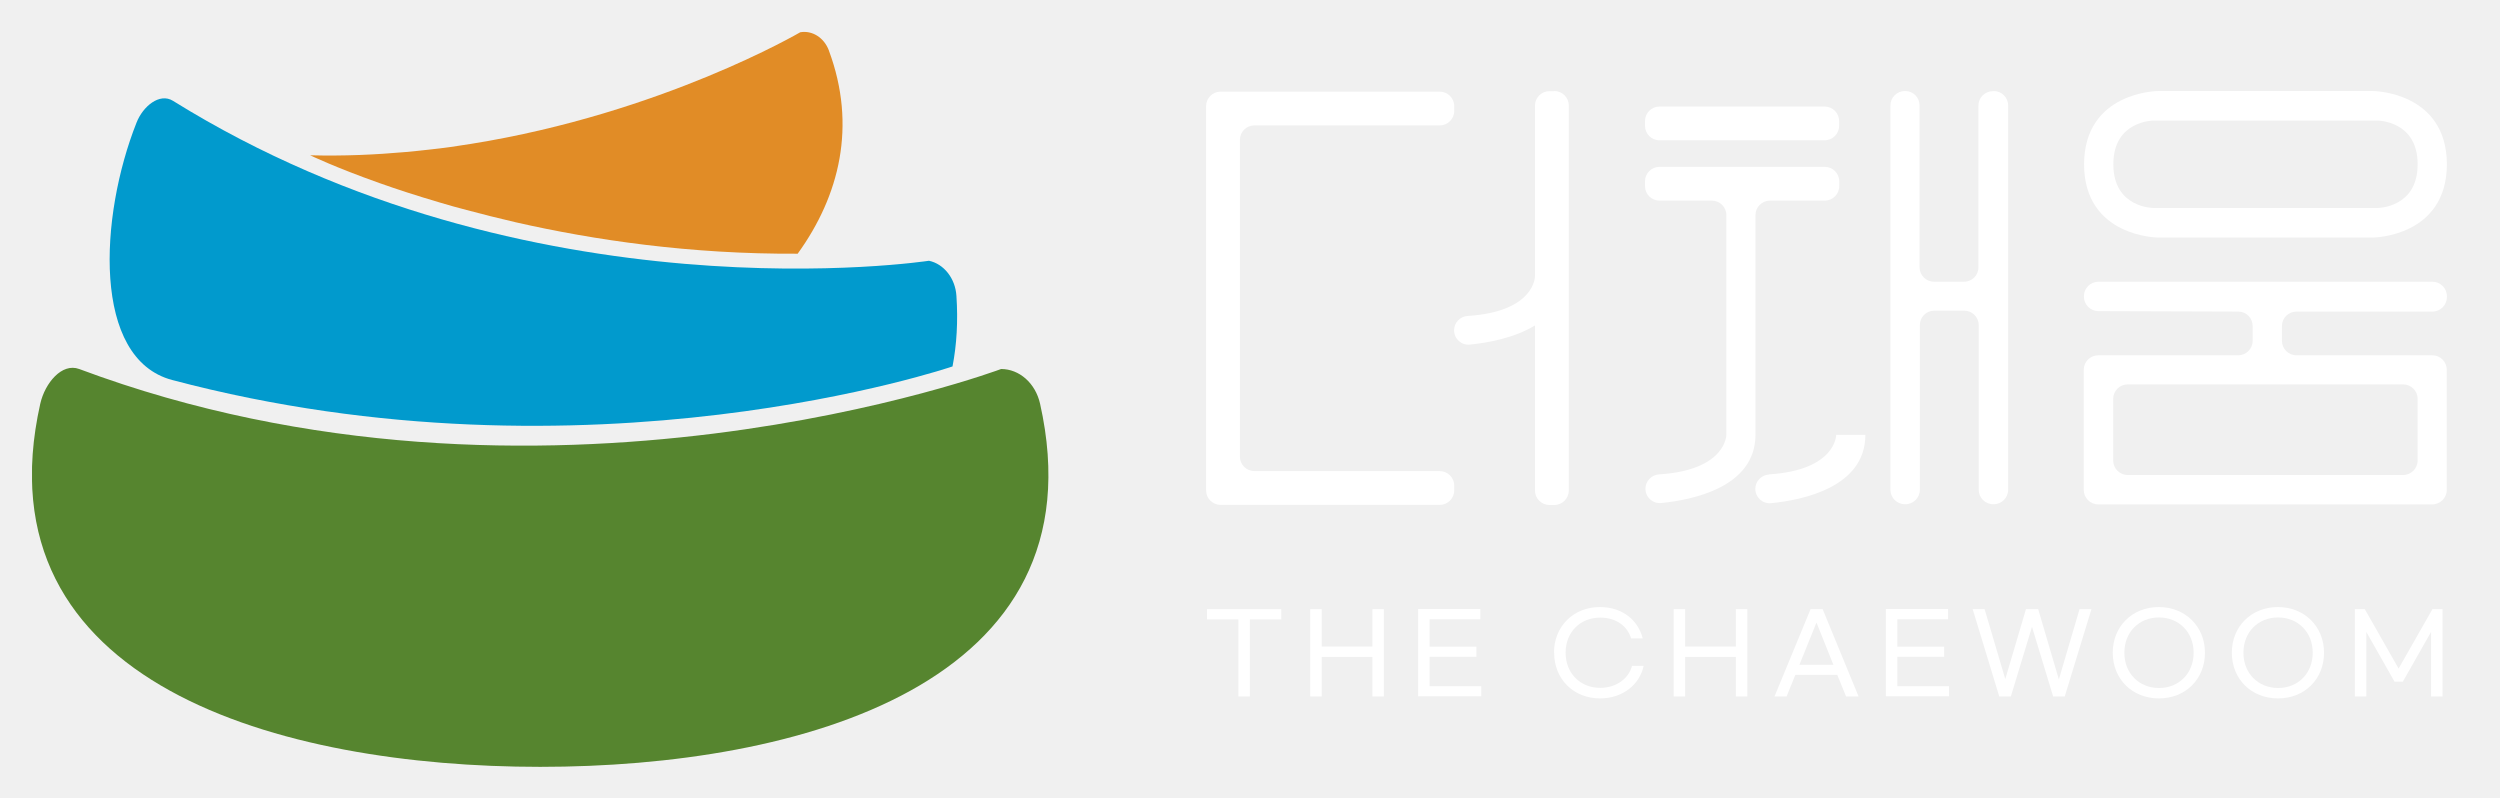
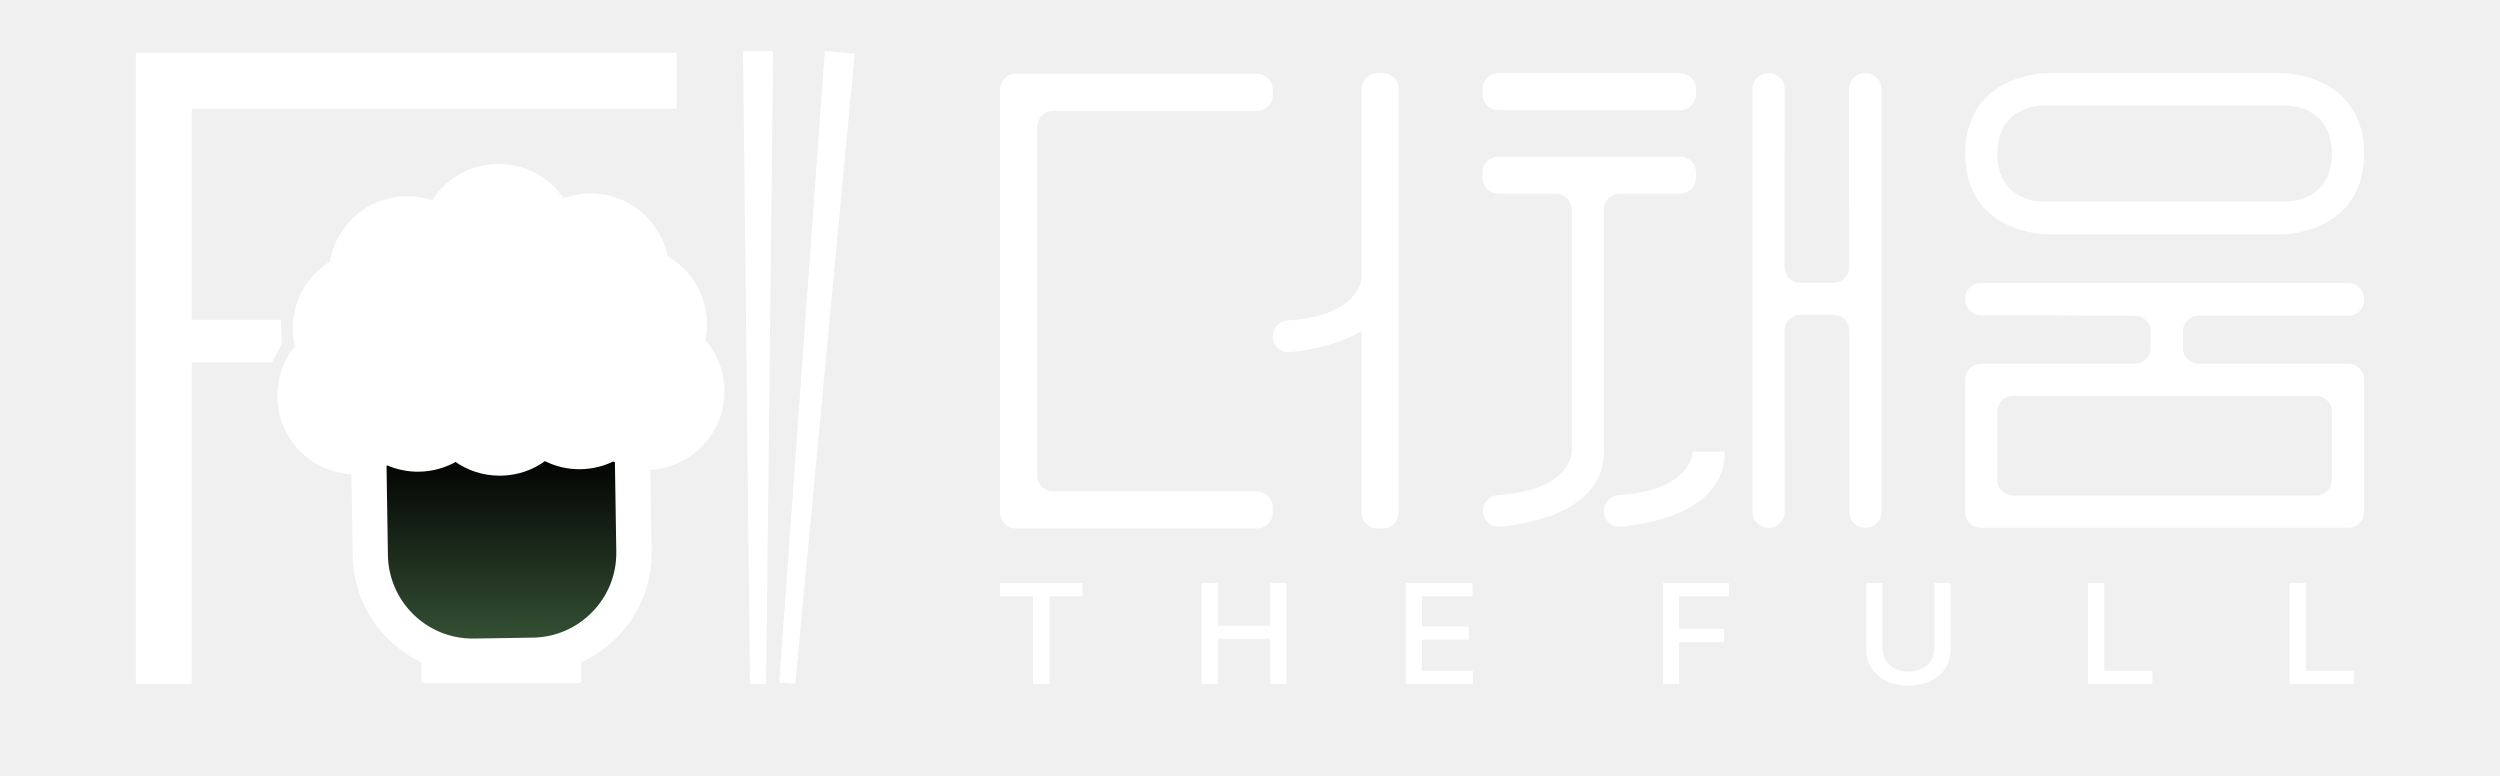
- <svg xmlns="http://www.w3.org/2000/svg" width="235" height="75">
+ <svg xmlns="http://www.w3.org/2000/svg" id="_레이어_1" data-name="레이어 1" viewBox="0 0 1436.09 445.5">
+   <defs>
+     <style>
+       .cls-1, .cls-2 {
+         fill: #fff;
+       }
+ 
+       .cls-2 {
+         stroke: #fff;
+         stroke-miterlimit: 10;
+         stroke-width: 3px;
+       }
+ 
+       .cls-3 {
+         fill: url(#_무제_그라디언트_14);
+       }
+     </style>
+     <linearGradient id="_무제_그라디언트_14" data-name="무제 그라디언트 14" x1="288.01" y1="259.91" x2="288.01" y2="382.99" gradientUnits="userSpaceOnUse">
+       <stop offset="0" stop-color="#000" />
+       <stop offset="1" stop-color="#3b5b3b" />
+     </linearGradient>
+   </defs>
  <g>
-     <g stroke="none" id="svg_2">
-       <g stroke="none" clip-path="url(#svg_1)" id="svg_3">
-         <path stroke="none" fill="#FFFFFF" d="m117.487,58.225l0,7.241l-1.078,0l0,-7.241l-2.951,0l0,-0.964l6.98,0l0,0.964l-2.951,0l-0,0z" id="svg_4" />
-         <path stroke="none" fill="#FFFFFF" d="m130.086,57.261l0,8.205l-1.079,0l0,-3.712l-4.767,0l0,3.712l-1.078,0l0,-8.205l1.078,0l0,3.514l4.767,0l0,-3.514l1.079,0z" id="svg_5" />
-         <path stroke="none" fill="#FFFFFF" d="m139.151,57.261l0,0.949l-4.767,0l0,2.579l4.398,0l0,0.949l-4.398,0l0,2.763l4.852,0l0,0.95l-5.93,0l0,-8.205l5.845,0l0,0.014l-0,-0z" id="svg_6" />
-         <path stroke="none" fill="#FFFFFF" d="m146.075,61.357c0,-2.48 1.83,-4.294 4.313,-4.294c2.128,0 3.589,1.233 4.029,2.948l-1.092,0c-0.355,-1.162 -1.405,-1.956 -2.909,-1.956c-1.887,0 -3.249,1.375 -3.249,3.302c0,1.927 1.376,3.302 3.249,3.302c1.547,0 2.696,-0.907 2.994,-2.069l1.092,0c-0.355,1.715 -1.929,3.061 -4.1,3.061c-2.483,0 -4.313,-1.814 -4.313,-4.294l-0.014,0l0,0z" id="svg_7" />
-         <path stroke="none" fill="#FFFFFF" d="m164.249,57.261l0,8.205l-1.078,0l0,-3.712l-4.767,0l0,3.712l-1.078,0l0,-8.205l1.078,0l0,3.514l4.767,0l0,-3.514l1.078,0z" id="svg_8" />
-         <path stroke="none" fill="#FFFFFF" d="m172.72,63.44l-3.958,0l-0.823,2.026l-1.135,0l3.39,-8.205l1.135,0l3.377,8.205l-1.177,0l-0.823,-2.026l0.014,0l-0,0zm-0.383,-0.95l-1.589,-3.968l-1.603,3.968l3.192,0l0,0z" id="svg_9" />
-         <path stroke="none" fill="#FFFFFF" d="m183.119,57.261l0,0.949l-4.767,0l0,2.579l4.398,0l0,0.949l-4.398,0l0,2.763l4.852,0l0,0.95l-5.93,0l0,-8.205l5.845,0l0,0.014l-0,-0z" id="svg_10" />
-         <path stroke="none" fill="#FFFFFF" d="m196.597,57.261l-2.511,8.205l-1.092,0l-1.986,-6.547l-1.987,6.547l-1.092,0l-2.497,-8.205l1.121,0l1.943,6.575l1.944,-6.575l1.149,0l1.944,6.604l1.944,-6.604l1.092,0l0.028,0z" id="svg_11" />
-         <path stroke="none" fill="#FFFFFF" d="m198.598,61.357c0,-2.48 1.844,-4.294 4.327,-4.294c2.483,0 4.341,1.814 4.341,4.294c0,2.48 -1.83,4.294 -4.327,4.294c-2.497,0 -4.341,-1.814 -4.341,-4.294zm7.604,0c0,-1.942 -1.39,-3.316 -3.263,-3.316c-1.873,0 -3.249,1.375 -3.249,3.316c0,1.942 1.391,3.316 3.263,3.316c1.873,0 3.249,-1.389 3.249,-3.316z" id="svg_12" />
-         <path stroke="none" fill="#FFFFFF" d="m209.792,61.357c0,-2.48 1.844,-4.294 4.327,-4.294c2.483,0 4.341,1.814 4.341,4.294c0,2.48 -1.83,4.294 -4.327,4.294c-2.497,0 -4.341,-1.814 -4.341,-4.294zm7.604,0c0,-1.942 -1.39,-3.316 -3.263,-3.316c-1.873,0 -3.249,1.375 -3.249,3.316c0,1.942 1.391,3.316 3.263,3.316c1.873,0 3.249,-1.389 3.249,-3.316z" id="svg_13" />
-         <path stroke="none" fill="#FFFFFF" d="m222.291,57.261l3.178,5.583l3.178,-5.583l0.951,0l0,8.205l-1.079,0l0,-6.065l-2.653,4.676l-0.78,0l-2.653,-4.676l0,6.065l-1.078,0l0,-8.205l0.95,0l-0.014,0l-0,0z" id="svg_14" />
-         <path stroke="none" fill="#FFFFFF" d="m187.39,8.57l-0.057,0c-0.752,0 -1.362,0.609 -1.362,1.36l0,15.191c0.014,0.751 -0.596,1.36 -1.348,1.36l-2.823,0c-0.752,0 -1.362,-0.609 -1.362,-1.36l0,-15.205c0,-0.751 -0.596,-1.36 -1.348,-1.36l-0.028,0c-0.752,0 -1.362,0.609 -1.362,1.36l0,36.122c0,0.751 0.61,1.36 1.362,1.36l0.042,0c0.752,0 1.362,-0.609 1.362,-1.36l0,-15.475c0,-0.751 0.596,-1.36 1.348,-1.36l2.823,0c0.752,0 1.362,0.609 1.362,1.36l0,15.475c0,0.751 0.61,1.36 1.362,1.36l0.043,0c0.752,0 1.362,-0.609 1.362,-1.36l0,-36.122c0,-0.751 -0.61,-1.36 -1.362,-1.36l-0.014,0.014l0,-0z" id="svg_15" />
-         <path stroke="none" fill="#FFFFFF" d="m202.854,22.33l20.203,0c0,0 6.924,-0.043 6.952,-6.887c-0.028,-6.845 -6.952,-6.887 -6.952,-6.887l-20.203,0c0,0 -6.923,0.043 -6.952,6.887c0.014,6.845 6.952,6.887 6.952,6.887zm-4.199,-6.901c0,-4.095 3.773,-4.095 3.773,-4.095l21.055,0c0,0 3.774,0 3.774,4.095l0,0.028c0,4.095 -3.774,4.095 -3.774,4.095l-21.055,0c0,0 -3.773,0 -3.773,-4.095l0,-0.028z" id="svg_16" />
-         <path stroke="none" fill="#FFFFFF" d="m227.257,15.429l-0.015,0.014l0.015,0l0,-0.014z" id="svg_17" />
-         <path stroke="none" fill="#FFFFFF" d="m215.864,29.288l12.783,0c0.752,0 1.362,-0.609 1.362,-1.36l0,-0.085c0,-0.751 -0.61,-1.36 -1.362,-1.36l-31.398,0c-0.752,0 -1.362,0.609 -1.362,1.36l0,0.043c0,0.751 0.61,1.346 1.348,1.36l13.166,0.043c0.752,0 1.348,0.609 1.348,1.36l0,1.389c0,0.751 -0.61,1.36 -1.362,1.36l-13.152,0c-0.752,0 -1.362,0.609 -1.362,1.36l0,11.294c0,0.751 0.61,1.36 1.362,1.36l31.398,0c0.752,0 1.362,-0.609 1.362,-1.36l0,-11.294c0,-0.751 -0.61,-1.36 -1.348,-1.36l-12.783,0c-0.752,0 -1.362,-0.609 -1.362,-1.36l0,-1.389c0,-0.751 0.61,-1.36 1.362,-1.36l-0,-0zm10.031,6.845c0.752,0 1.362,0.609 1.362,1.36l0,5.796c0,0.751 -0.61,1.36 -1.362,1.36l-25.893,0c-0.752,0 -1.363,-0.609 -1.363,-1.36l0,-5.796c0,-0.751 0.611,-1.36 1.363,-1.36l25.893,0z" id="svg_18" />
-         <path stroke="none" fill="#FFFFFF" d="m165.015,20.218c0,-0.751 0.61,-1.36 1.362,-1.36l5.15,0c0.752,0 1.362,-0.609 1.362,-1.36l0,-0.453c0,-0.751 -0.61,-1.36 -1.362,-1.36l-15.535,0c-0.752,0 -1.362,0.609 -1.362,1.36l0,0.453c0,0.751 0.61,1.36 1.362,1.36l4.923,0c0.752,0 1.362,0.609 1.362,1.36l0,20.661c0,0 0,3.316 -6.328,3.713c-0.709,0.042 -1.277,0.638 -1.277,1.346c0,0.808 0.696,1.431 1.49,1.346c2.866,-0.283 8.853,-1.46 8.853,-6.419l0,-20.661l0,0.014l0,0z" id="svg_19" />
-         <path stroke="none" fill="#FFFFFF" d="m166.278,44.606c-0.71,0.042 -1.277,0.638 -1.277,1.346c0,0.808 0.695,1.431 1.49,1.346c2.866,-0.283 8.853,-1.46 8.853,-6.419l-2.739,0c0,0 0,3.316 -6.327,3.713l0,0.014l0,-0z" id="svg_20" />
-         <path stroke="none" fill="#FFFFFF" d="m135.335,44.281l-17.422,0c-0.752,0 -1.362,-0.609 -1.362,-1.36l0,-29.773c0,-0.751 0.61,-1.36 1.362,-1.36l17.422,0c0.752,0 1.362,-0.609 1.362,-1.36l0,-0.453c0,-0.751 -0.61,-1.36 -1.362,-1.36l-20.6,0c-0.752,0 -1.362,0.609 -1.362,1.36l0,1.814l0,32.494l0,1.814c0,0.751 0.61,1.36 1.362,1.36l20.6,0c0.752,0 1.362,-0.609 1.362,-1.36l0,-0.453c0,-0.751 -0.61,-1.36 -1.362,-1.36l0,-0z" id="svg_21" />
-         <path stroke="none" fill="#FFFFFF" d="m146.103,8.57l-0.454,0c-0.752,0 -1.362,0.609 -1.362,1.36l0,16.056c0,0 0,3.316 -6.327,3.713c-0.71,0.042 -1.277,0.638 -1.277,1.346c0,0.808 0.695,1.431 1.489,1.346c1.589,-0.156 4.143,-0.595 6.115,-1.8l0,15.517c0,0.751 0.61,1.36 1.362,1.36l0.454,0c0.752,0 1.362,-0.609 1.362,-1.36l0,-36.193c0,-0.751 -0.61,-1.36 -1.362,-1.36l0,0.014z" id="svg_22" />
-         <path stroke="none" fill="#019ACD" d="m16.186,35.721c-7.548,-1.998 -6.853,-15.375 -3.348,-24.204c0.596,-1.516 2.157,-2.82 3.419,-2.041c33.483,20.817 71.066,15.035 71.066,15.035c1.405,0.298 2.483,1.658 2.582,3.316c0.156,2.367 0.029,4.563 -0.368,6.618c0,0 -34.164,11.663 -73.351,1.275l0,-0z" id="svg_23" />
-         <path stroke="none" fill="#56852F" d="m7.446,34.687c-1.632,-0.609 -3.221,1.332 -3.66,3.259c-5.916,26.415 22.729,34.138 46.99,34.138c24.261,0 52.906,-7.723 46.99,-34.138c-0.439,-1.941 -1.958,-3.259 -3.66,-3.259c0,0 -43.329,16.211 -86.659,0z" id="svg_24" />
-         <path stroke="none" fill="#E18C26" d="m77.917,4.748c-0.454,-1.219 -1.575,-1.913 -2.696,-1.715c0,0 -12.981,7.61 -30.915,10.486c-1.277,0.213 -2.582,0.397 -3.916,0.539c-0.724,0.085 -1.447,0.156 -2.185,0.227c-1.447,0.128 -2.923,0.227 -4.412,0.283c-1.532,0.057 -3.079,0.071 -4.639,0.028c0,0 2.341,1.134 6.498,2.607c1.632,0.581 3.547,1.205 5.718,1.842c0.795,0.241 1.617,0.468 2.483,0.694c1.461,0.397 3.022,0.779 4.654,1.162c7.349,1.672 16.401,3.004 26.474,2.948c3.944,-5.456 5.562,-12.031 2.937,-19.088l0,-0.014z" id="svg_25" />
-         <path stroke="none" fill="#FFFFFF" d="m171.514,10.015l-15.521,0c-0.753,0 -1.362,0.609 -1.362,1.36l0,0.453c0,0.751 0.609,1.36 1.362,1.36l15.521,0c0.752,0 1.362,-0.609 1.362,-1.36l0,-0.453c0,-0.751 -0.61,-1.36 -1.362,-1.36z" id="svg_26" />
-       </g>
-       <defs stroke="none" transform="translate(0 2) translate(1 0) translate(-2.38419e-7 0) translate(2.38419e-7 0) translate(0 -1) translate(0 1) translate(1 0) translate(0 1) translate(0 -3.57628e-7) translate(1 0) translate(1.19209e-7 0) translate(0 -2) translate(0 -0.00000166893) translate(-2 0) translate(2.38419e-7 0) translate(-33 -93) translate(-2 -130) translate(0 -1) translate(0 -1) translate(0 -1) translate(0 -1) translate(0 -1) translate(0 -1) translate(0 -1) translate(0 -1) translate(0 -1) translate(0 -1) translate(0 -1) translate(0 -1) translate(0 -1) translate(0 -1) translate(0 -1) translate(0 -1) translate(0 -1) translate(0 -1) translate(0 -1) translate(0 -1) translate(0 -1) translate(0 -1) translate(0 -1) translate(0 -0.11232) translate(-229 -4) translate(-1 0) translate(-1 0) translate(-1 0) translate(-1 0) translate(-1 0) translate(-1 0) translate(-1 0) translate(-1 0) translate(-1 0) translate(-1 0) translate(-1 0) translate(-1 0) translate(-1 0) translate(-1 0) translate(-1 0) translate(-1 0) translate(-1 0) translate(-1 0) translate(-1 0) translate(-1 0) translate(-1 0) translate(-1 0) translate(-1 0) translate(-1 0) translate(-1 0) translate(-0.495209 0) translate(87 16) translate(-2 -5) translate(206.505 0) translate(0 239.64) translate(204.495 236.112) scale(0.586574 0.586574) translate(-204.495 -236.112)">
-         <clipPath stroke="none" id="svg_1">
-           <rect stroke="none" x="3.01" y="1.527" fill="white" height="119.248" width="387" id="svg_27" />
-         </clipPath>
-       </defs>
+     <path class="cls-1" d="M860.71,63.31h104.36c5.04,0,9.12-4.08,9.12-9.12v-3.08c0-5.04-4.08-9.12-9.12-9.12h-104.36c-5.04,0-9.12,4.08-9.12,9.11v3.08c0,5.04,4.08,9.12,9.12,9.12Z" />
+     <path class="cls-1" d="M1071.67,41.99h-.38c-5.04,0-9.12,4.09-9.12,9.13l.09,102.22c0,5.04-4.08,9.13-9.12,9.13h-18.95c-5.04,0-9.12-4.09-9.12-9.13l.08-102.23c0-5.04-4.08-9.13-9.12-9.13h-.24c-5.04,0-9.12,4.08-9.12,9.12v242.95c0,5.04,4.08,9.12,9.12,9.12h.24c5.04,0,9.12-4.09,9.12-9.12l-.07-104.08c0-5.04,4.08-9.12,9.12-9.12h18.95c5.04,0,9.12,4.08,9.12,9.12v104.09c0,5.04,4.08,9.12,9.12,9.12h.28c5.04,0,9.12-4.08,9.12-9.12V51.11c0-5.04-4.08-9.12-9.12-9.12Z" />
+     <path class="cls-1" d="M1175.55,134.6h135.77s46.55-.29,46.7-46.31c-.14-46.02-46.7-46.31-46.7-46.31h-135.77s-46.55.29-46.7,46.31c.14,46.02,46.7,46.31,46.7,46.31ZM1147.34,88.15s0,.05,0,.08c.05-27.58,25.37-27.58,25.37-27.58h141.43s25.32,0,25.37,27.58c0-.03,0-.05,0-.08v.15s0-.05,0-.08c-.05,27.58-25.37,27.58-25.37,27.58h-141.43s-25.32,0-25.37-27.58c0,.03,0,.05,0,.08v-.15Z" />
+     <path class="cls-1" d="M1128.85,88.09v.41c0-.07,0-.14,0-.21,0-.07,0-.14,0-.21Z" />
+     <path class="cls-1" d="M1147.34,88.15v.15s0-.05,0-.08,0-.05,0-.08Z" />
+     <path class="cls-1" d="M1263.04,181.34h85.89c5.04,0,9.12-4.08,9.12-9.12v-.57c0-5.04-4.08-9.12-9.12-9.12h-210.96c-5.04,0-9.12,4.08-9.12,9.12v.32c0,5.02,4.06,9.1,9.09,9.12l88.42.29c5.03.02,9.09,4.1,9.09,9.13v9.31c-.02,5.03-4.1,9.11-9.13,9.11h-88.35c-5.04,0-9.12,4.08-9.12,9.12v76c0,5.04,4.08,9.12,9.12,9.12h210.94c5.03,0,9.12-4.08,9.12-9.12l.02-76c0-5.04-4.08-9.12-9.12-9.12h-85.9c-5.04,0-9.12-4.09-9.12-9.13v-9.35c.02-5.03,4.1-9.11,9.13-9.11ZM1330.4,227.39c5.04,0,9.12,4.08,9.12,9.12v39.03c0,5.04-4.08,9.12-9.12,9.12h-173.93c-5.04,0-9.12-4.08-9.12-9.12v-39.03c0-5.04,4.08-9.12,9.12-9.12h173.93Z" />
+     <path class="cls-1" d="M921.32,120.38c0-5.04,4.08-9.12,9.12-9.12h34.63c5.04,0,9.12-4.08,9.12-9.12v-3.08c0-5.04-4.08-9.12-9.12-9.12h-104.36c-5.04,0-9.12,4.08-9.12,9.12v3.08c0,5.04,4.08,9.12,9.12,9.12h33.05c5.04,0,9.12,4.08,9.12,9.12v139.03s0,22.34-42.49,24.98c-4.79.3-8.54,4.29-8.54,9.09,0,5.39,4.63,9.61,9.99,9.08,19.22-1.9,59.48-9.85,59.48-43.15V120.38Z" />
+     <path class="cls-1" d="M929.86,284.41c-4.79.3-8.54,4.29-8.54,9.09,0,5.39,4.63,9.61,9.99,9.08,19.22-1.9,59.48-9.85,59.48-43.15h-18.44s0,22.34-42.49,24.98Z" />
+     <g>
+       <path class="cls-1" d="M721.98,282.26h-117.05c-5.04,0-9.12-4.09-9.12-9.12V72.83c0-5.04,4.08-9.12,9.12-9.12h117.05c5.04,0,9.12-4.08,9.12-9.12v-3.08c0-5.04-4.08-9.12-9.12-9.12h-138.41c-5.04,0-9.12,4.08-9.12,9.11v12.2h.04v218.54h-.04v12.2c0,5.04,4.08,9.12,9.12,9.12h138.41c5.04,0,9.12-4.08,9.12-9.12v-3.08c0-5.04-4.08-9.12-9.12-9.12Z" />
+       <path class="cls-1" d="M794.34,41.99h-3.08c-5.04,0-9.12,4.08-9.12,9.12v107.99h0s0,22.34-42.49,24.98c-4.79.3-8.54,4.29-8.54,9.09,0,5.39,4.63,9.61,9.99,9.08,10.69-1.06,27.88-4,41.04-12.13v104.34c0,5.04,4.08,9.12,9.12,9.12h3.08c5.04,0,9.12-4.08,9.12-9.12V51.11c0-5.04-4.08-9.12-9.12-9.12Z" />
    </g>
  </g>
+   <path class="cls-1" d="M574.46,342.57v-7.63h47.3v7.63h-18.93v50.4h-9.36v-50.4h-19.01Z" />
+   <path class="cls-1" d="M690.21,392.97v-58.03h9.32v24.54h30.17v-24.54h9.36v58.03h-9.36v-25.86h-30.17v25.86h-9.32Z" />
+   <path class="cls-1" d="M807.52,392.97v-58.03h38.35v7.63h-29.03v17.29h26.94v7.59h-26.94v17.88h29.27v7.63h-38.59Z" />
+   <path class="cls-1" d="M955.24,392.97v-58.03h37.9v7.63h-28.58v18.66h25.84v7.59h-25.84v24.15h-9.32Z" />
+   <path class="cls-1" d="M1096.33,393.86c-4.88,0-9.14-.9-12.8-2.69-3.65-1.79-6.48-4.25-8.48-7.38-2-3.13-3-6.72-3-10.77v-38.09h9.32v37.35c0,2.62.61,4.95,1.82,6.97,1.21,2.02,2.94,3.62,5.17,4.79,2.23,1.17,4.89,1.75,7.97,1.75s5.69-.58,7.91-1.75c2.22-1.17,3.93-2.77,5.13-4.79,1.2-2.03,1.8-4.35,1.8-6.97v-37.35h9.36v38.09c0,4.05-1,7.64-3,10.77-2,3.13-4.82,5.59-8.46,7.38s-7.88,2.69-12.73,2.69Z" />
+   <path class="cls-1" d="M1199.45,392.97v-58.03h9.32v50.4h27.59v7.63h-36.91Z" />
+   <path class="cls-1" d="M1315.28,392.97v-58.03h9.32v50.4h27.59v7.63h-36.91Z" />
+   <polygon class="cls-1" points="444.1 29.34 440.1 392.97 430.84 392.97 426.84 29.34 444.1 29.34" />
+   <polygon class="cls-1" points="490.97 30.79 456.85 392.81 447.63 392.03 473.77 29.34 490.97 30.79" />
+   <polygon class="cls-1" points="388.73 62.54 110.15 62.54 110.15 183.72 161.26 183.72 161.9 197.38 156.25 208.23 110.15 208.23 110.15 392.97 78.04 392.97 78.04 30.42 388.73 30.42 388.73 62.54" />
+   <g>
+     <path class="cls-1" d="M287.74,273.28c-9.15,0-17.86-2.75-25.26-7.95-6.4,3.6-13.64,5.56-20.96,5.67-.23,0-.46,0-.69,0-6.1,0-12.01-1.23-17.59-3.65-2.7,1.27-5.54,2.27-8.46,2.98-3.4.82-6.89,1.24-10.38,1.24-3.91,0-7.81-.52-11.57-1.54-18.86-5.12-32.25-22.35-32.55-41.9-.16-10.51,3.43-20.73,10.14-28.83-.8-3.23-1.24-6.57-1.29-9.92-.25-15.72,7.92-30.43,21.35-38.5,3.34-21.21,21.31-36.8,42.9-37.14.23,0,.47,0,.7,0,5.03,0,9.96.84,14.66,2.5,7.91-12.95,21.66-20.8,36.95-21.04.23,0,.47,0,.7,0,15,0,28.73,7.42,36.89,19.89,4.86-1.89,10-2.89,15.28-2.97.24,0,.47,0,.71,0,21.24,0,39.38,15.02,43.33,35.79,13.67,7.65,22.29,22.09,22.53,37.81.05,3.35-.28,6.7-.98,9.96,6.96,7.89,10.87,17.99,11.03,28.5.31,19.55-12.54,37.19-31.23,42.9-4.18,1.28-8.54,1.92-12.93,1.92h0c-3.03,0-6.06-.31-9-.93-3.12-.65-6.17-1.64-9.06-2.95-5.84,2.86-12.11,4.35-18.65,4.46-.24,0-.48,0-.71,0-7.01,0-13.69-1.59-19.85-4.72-7.35,5.37-16.07,8.28-25.28,8.43-.24,0-.48,0-.71,0ZM263.64,240.59c.26,0,.52.1.71.3l5.58,5.7c4.74,4.84,11.07,7.51,17.81,7.51h.4c6.74-.11,13.02-2.86,17.67-7.74l5.29-5.55c.2-.21.46-.31.72-.31.21,0,.42.07.6.2l6.12,4.63c4.37,3.31,9.56,5.05,15.03,5.05h.4c4.81-.08,9.46-1.53,13.45-4.19l4.62-3.09c.17-.11.36-.17.56-.17.18,0,.37.05.53.15l4.71,2.94c2.49,1.56,5.21,2.65,8.07,3.25,1.66.35,3.37.52,5.09.52,2.49,0,4.95-.37,7.32-1.09,10.57-3.23,17.82-13.2,17.65-24.25-.11-7.19-3.34-14-8.84-18.66l-4.61-3.9c-.32-.27-.44-.72-.29-1.11l2.12-5.66c1.09-2.92,1.62-5.99,1.57-9.12-.16-10.12-6.34-19.08-15.75-22.81l-5.1-2.02c-.36-.14-.61-.48-.63-.87l-.31-5.48c-.74-13.19-11.68-23.53-24.9-23.53h-.4c-5.12.08-10.02,1.7-14.17,4.69l-9.41,6.78c-.17.12-.38.19-.58.19-.1,0-.2-.02-.3-.05-.3-.1-.54-.33-.64-.63l-3.74-10.98c-3.44-10.11-12.93-16.91-23.62-16.91h-.4c-10.86.17-20.3,7.26-23.47,17.65l-3.4,11.09c-.09.3-.32.54-.62.65-.11.04-.22.06-.33.06-.2,0-.39-.06-.56-.17l-9.62-6.48c-4.12-2.78-8.93-4.25-13.91-4.25h-.4c-13.43.21-24.21,10.89-24.55,24.3l-.14,5.48c0,.39-.24.74-.6.89l-5.03,2.18c-9.29,4.03-15.19,13.17-15.04,23.29.05,3.13.67,6.18,1.86,9.06l2.29,5.59c.16.39.06.84-.26,1.12l-4.49,4.05c-5.36,4.83-8.37,11.73-8.26,18.92.17,11.05,7.74,20.8,18.4,23.69,2.14.58,4.34.87,6.54.87,1.97,0,3.95-.24,5.88-.7,2.71-.66,5.27-1.75,7.61-3.25l4.49-2.89c.17-.11.35-.16.54-.16.18,0,.36.05.51.14l4.58,2.75c3.86,2.32,8.29,3.55,12.81,3.55h.39c5.82-.09,11.24-2.12,15.68-5.86l6.1-5.14c.19-.16.42-.24.64-.24Z" />
+     <path class="cls-1" d="M286.38,96.19c15.07,0,28.72,7.75,36.49,20.12,4.94-2.03,10.24-3.12,15.69-3.21.23,0,.46,0,.69,0,21.12,0,38.79,15.09,42.43,35.43,13.54,7.39,22.19,21.47,22.43,37.18.05,3.46-.3,6.89-1.06,10.23,6.96,7.71,10.96,17.73,11.12,28.23.3,19.11-12.25,36.35-30.52,41.93-4.11,1.25-8.38,1.88-12.64,1.88-2.96,0-5.91-.3-8.8-.91-3.22-.67-6.32-1.7-9.28-3.07-5.77,2.9-12.13,4.46-18.65,4.56-.23,0-.46,0-.7,0-7.05,0-13.82-1.67-19.95-4.89-7.23,5.45-15.96,8.46-25.2,8.6-.23,0-.46,0-.7,0-9.19,0-17.9-2.84-25.2-8.13-6.36,3.7-13.62,5.74-21.04,5.86-.23,0-.45,0-.68,0-6.09,0-12.09-1.28-17.6-3.75-2.76,1.34-5.67,2.38-8.68,3.11-3.34.81-6.75,1.21-10.15,1.21-3.81,0-7.62-.5-11.31-1.51-18.43-5.01-31.52-21.85-31.82-40.95-.16-10.5,3.51-20.64,10.23-28.56-.87-3.32-1.33-6.73-1.38-10.19-.24-15.71,7.96-30.06,21.26-37.87,3.03-20.67,20.57-36.42,42-36.76.23,0,.46,0,.69,0,5.21,0,10.3.93,15.09,2.72,7.49-12.8,21.19-21.03,36.53-21.27.23,0,.46,0,.69,0M258.15,142.82l-9.62-6.48c-4.3-2.89-9.29-4.42-14.47-4.42-.14,0-.27,0-.41,0-13.97.22-25.18,11.32-25.54,25.28l-.14,5.48-5.03,2.18c-9.66,4.19-15.8,13.7-15.64,24.23.05,3.25.7,6.42,1.93,9.43l2.29,5.59-4.49,4.05c-5.57,5.03-8.7,12.2-8.59,19.68.18,11.5,8.05,21.63,19.14,24.64,2.23.6,4.51.91,6.81.91,2.04,0,4.1-.24,6.12-.73,2.82-.68,5.49-1.82,7.91-3.38l4.49-2.89,4.58,2.75c4.02,2.42,8.62,3.69,13.33,3.69.14,0,.27,0,.41,0,6.05-.09,11.69-2.2,16.31-6.1l6.1-5.14,5.58,5.7c4.94,5.05,11.51,7.81,18.53,7.81.14,0,.28,0,.42,0,7.01-.11,13.54-2.97,18.38-8.05l5.29-5.55,6.12,4.63c4.55,3.44,9.94,5.26,15.63,5.26.14,0,.28,0,.42,0,5-.08,9.84-1.59,13.99-4.36l4.62-3.09,4.71,2.94c2.59,1.62,5.42,2.75,8.4,3.38,1.74.36,3.51.54,5.29.54,2.57,0,5.14-.38,7.62-1.13,10.99-3.35,18.54-13.73,18.36-25.22-.12-7.48-3.47-14.56-9.2-19.41l-4.61-3.91,2.12-5.66c1.14-3.04,1.69-6.23,1.64-9.48-.16-10.53-6.6-19.84-16.38-23.73l-5.1-2.02-.31-5.48c-.78-13.8-12.11-24.47-25.89-24.47-.14,0-.28,0-.42,0-5.33.08-10.42,1.77-14.74,4.88l-9.41,6.78-3.74-10.98c-3.6-10.56-13.43-17.58-24.56-17.58-.14,0-.28,0-.41,0-11.3.18-21.11,7.55-24.41,18.35l-3.4,11.09M286.38,94.19h0c-.24,0-.48,0-.72,0-15.36.24-29.21,8-37.36,20.84-4.58-1.53-9.35-2.3-14.23-2.3-.24,0-.48,0-.72,0-21.92.34-40.19,16.06-43.8,37.52-13.49,8.3-21.68,23.21-21.43,39.13.05,3.26.45,6.51,1.2,9.66-6.65,8.22-10.21,18.51-10.05,29.09.31,19.99,14,37.62,33.29,42.85,3.85,1.05,7.84,1.58,11.84,1.58,3.57,0,7.14-.43,10.62-1.26,2.84-.69,5.61-1.65,8.25-2.86,5.58,2.36,11.48,3.56,17.57,3.56.24,0,.47,0,.71,0,7.28-.11,14.47-2.01,20.89-5.5,7.45,5.09,16.18,7.77,25.32,7.77.24,0,.48,0,.73,0,9.21-.14,17.94-3,25.35-8.26,6.15,3.02,12.79,4.55,19.76,4.55.24,0,.48,0,.73,0,6.53-.1,12.8-1.57,18.65-4.35,2.83,1.24,5.8,2.19,8.84,2.82,3.01.63,6.11.95,9.21.95,4.5,0,8.95-.66,13.23-1.97,19.12-5.84,32.25-23.88,31.94-43.87-.16-10.58-4.05-20.76-10.95-28.76.65-3.18.95-6.43.9-9.69-.25-15.92-8.9-30.56-22.64-38.44-4.21-21-22.66-36.14-44.22-36.14-.24,0-.48,0-.72,0-5.13.08-10.12,1.01-14.87,2.76-8.39-12.35-22.21-19.67-37.28-19.67h0ZM258.15,144.82c.22,0,.45-.04.67-.11.6-.21,1.06-.69,1.24-1.3l3.4-11.09c3.05-9.97,12.11-16.77,22.53-16.94.13,0,.26,0,.38,0,10.25,0,19.36,6.52,22.67,16.23l3.74,10.98c.2.6.68,1.07,1.28,1.26.2.06.4.09.61.09.41,0,.82-.13,1.17-.38l9.41-6.78c3.98-2.87,8.68-4.42,13.6-4.5.13,0,.26,0,.39,0,12.69,0,23.18,9.92,23.9,22.58l.31,5.48c.04.78.54,1.46,1.26,1.75l5.1,2.02c9.04,3.59,14.97,12.18,15.12,21.9.05,3-.46,5.95-1.51,8.75l-2.12,5.66c-.3.79-.06,1.68.58,2.23l4.61,3.91c5.29,4.48,8.38,11.01,8.49,17.91.17,10.61-6.8,20.18-16.94,23.28-2.27.69-4.64,1.05-7.03,1.05-1.65,0-3.29-.17-4.88-.5-2.75-.57-5.36-1.62-7.75-3.12l-4.71-2.94c-.32-.2-.69-.3-1.06-.3-.39,0-.78.11-1.11.34l-4.62,3.09c-3.83,2.56-8.29,3.95-12.91,4.02-.13,0-.26,0-.39,0-5.25,0-10.23-1.68-14.42-4.85l-6.12-4.63c-.36-.27-.78-.41-1.21-.41-.53,0-1.06.21-1.45.62l-5.29,5.55c-4.47,4.69-10.49,7.33-16.96,7.43-.13,0-.26,0-.39,0-6.48,0-12.55-2.56-17.1-7.21l-5.58-5.7c-.39-.4-.91-.6-1.43-.6-.46,0-.91.16-1.29.47l-6.1,5.14c-4.26,3.59-9.47,5.54-15.05,5.63-.13,0-.25,0-.38,0-4.34,0-8.59-1.18-12.3-3.4l-4.58-2.75c-.32-.19-.67-.29-1.03-.29-.38,0-.75.11-1.08.32l-4.49,2.89c-2.24,1.44-4.7,2.49-7.3,3.12-1.85.45-3.75.67-5.65.67-2.12,0-4.23-.28-6.28-.84-10.23-2.78-17.5-12.13-17.66-22.74-.11-6.91,2.78-13.53,7.93-18.17l4.49-4.05c.63-.57.83-1.46.51-2.24l-2.29-5.59c-1.14-2.77-1.74-5.7-1.78-8.7-.15-9.72,5.51-18.49,14.43-22.36l5.03-2.18c.71-.31,1.18-1.01,1.2-1.78l.14-5.48c.32-12.88,10.68-23.13,23.57-23.33.13,0,.25,0,.38,0,4.78,0,9.39,1.41,13.35,4.08l9.62,6.48c.33.23.72.34,1.12.34h0Z" />
+   </g>
+   <path class="cls-1" d="M387.79,205.03l-4.61-3.91,2.12-5.66c1.14-3.04,1.69-6.23,1.64-9.48-.16-10.53-6.6-19.84-16.38-23.73l-5.1-2.02-.31-5.48c-.79-13.94-12.34-24.69-26.31-24.47-5.33.08-10.42,1.77-14.74,4.88l-9.41,6.78-3.74-10.98c-3.64-10.69-13.68-17.76-24.98-17.58-11.3.18-21.11,7.55-24.41,18.35l-3.4,11.09-9.62-6.48c-4.41-2.97-9.56-4.5-14.88-4.41-13.97.22-25.18,11.32-25.54,25.28l-.14,5.48-5.03,2.18c-9.66,4.19-15.8,13.7-15.64,24.23.05,3.25.7,6.42,1.93,9.43l2.29,5.59-4.49,4.05c-5.57,5.03-8.7,12.2-8.59,19.68.18,11.5,8.05,21.63,19.14,24.64,4.21,1.14,8.63,1.21,12.92.18,2.82-.68,5.49-1.82,7.91-3.38l4.49-2.89,4.58,2.75c4.14,2.49,8.89,3.76,13.74,3.69,6.05-.09,11.69-2.2,16.31-6.1l6.1-5.14,5.58,5.7c5.04,5.15,11.77,7.92,18.95,7.81,7.01-.11,13.54-2.97,18.38-8.05l5.29-5.55,6.12,4.63c4.66,3.53,10.21,5.34,16.05,5.25,5-.08,9.84-1.59,13.99-4.36l4.62-3.09,4.71,2.94c2.59,1.62,5.42,2.75,8.4,3.38,4.24.89,8.72.69,12.91-.59,10.99-3.35,18.54-13.73,18.36-25.22-.12-7.48-3.47-14.56-9.2-19.41Z" />
+   <rect class="cls-1" x="242.05" y="371.28" width="91.83" height="21.1" rx="1.61" ry="1.61" />
+   <path class="cls-3" d="M352.18,263.46c-5.77,2.89-12.13,4.46-18.65,4.56-7.33.15-14.31-1.56-20.64-4.88-7.23,5.44-15.96,8.45-25.2,8.6-.23,0-.46,0-.7,0-9.19,0-17.91-2.84-25.21-8.13-6.36,3.69-13.62,5.74-21.03,5.85-6.36.09-12.56-1.19-18.28-3.74-.65.32-1.31.61-1.97.89l.81,52.29c.43,27.67,23.24,49.86,50.97,49.41l33.8-.53c13.41-.21,25.93-5.63,35.26-15.25,9.33-9.63,14.36-22.31,14.15-35.72l-.81-52.29c-.85-.33-1.68-.68-2.51-1.07Z" />
+   <path class="cls-2" d="M364.99,249.63c-2.98-.62-5.8-1.76-8.39-3.37l-4.73-2.95-4.63,3.1c-4.15,2.77-8.98,4.28-13.97,4.35-5.89.07-11.38-1.72-16.03-5.24l-6.14-4.65-5.31,5.58c-4.84,5.07-11.35,7.93-18.35,8.04-7.17.05-13.89-2.66-18.92-7.79l-5.6-5.72-6.12,5.16c-4.61,3.89-10.24,5.99-16.28,6.09-4.84.07-9.58-1.2-13.72-3.68l-4.6-2.76-4.51,2.91c-2.42,1.56-5.08,2.7-7.9,3.38l-6.71,1.62,1.02,65.51c.57,36.83,30.72,66.4,67.43,66.4.35,0,.71,0,1.07,0l33.8-.53c18.01-.28,34.84-7.56,47.38-20.5,12.54-12.94,19.29-29.98,19.01-48l-1.02-65.5-6.75-1.41ZM341.36,352.53c-9.33,9.63-21.85,15.04-35.26,15.25l-33.8.53c-27.73.45-50.54-21.73-50.97-49.41l-.81-52.29c.66-.28,1.32-.58,1.97-.89,5.72,2.56,11.92,3.83,18.28,3.74,7.42-.12,14.67-2.16,21.03-5.85,7.3,5.29,16.01,8.13,25.21,8.13.23,0,.46,0,.7,0,9.23-.14,17.96-3.15,25.2-8.6,6.33,3.32,13.3,5.03,20.64,4.88,6.52-.1,12.88-1.66,18.65-4.56.83.38,1.66.74,2.51,1.07l.81,52.29c.21,13.41-4.81,26.09-14.15,35.72Z" />
</svg>
